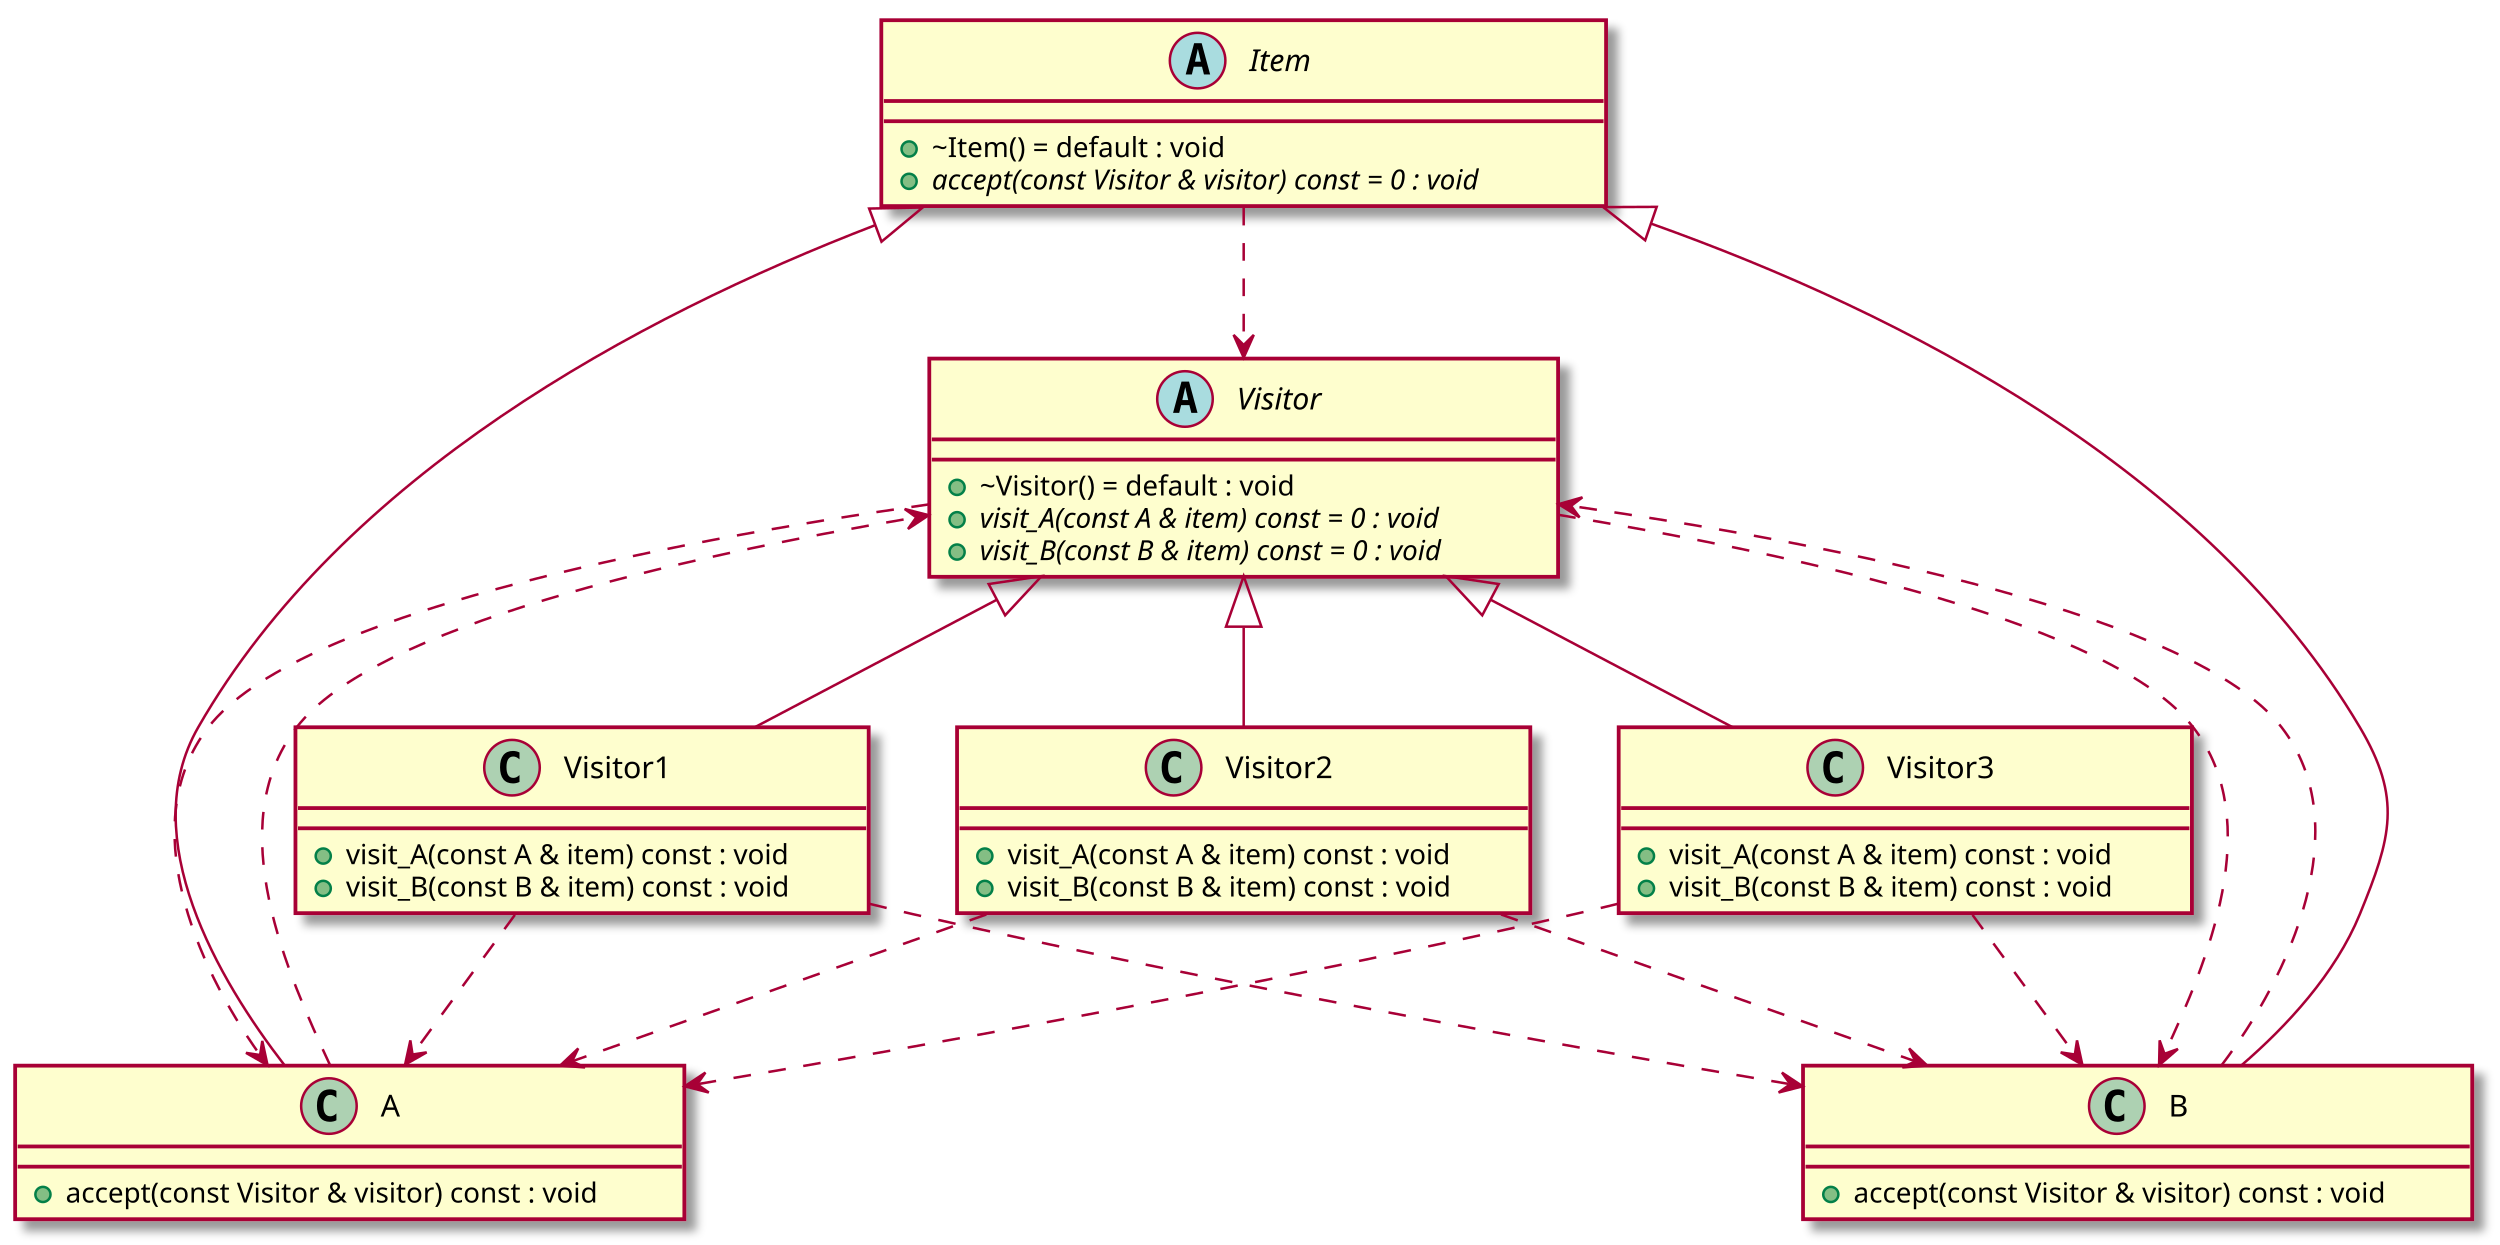
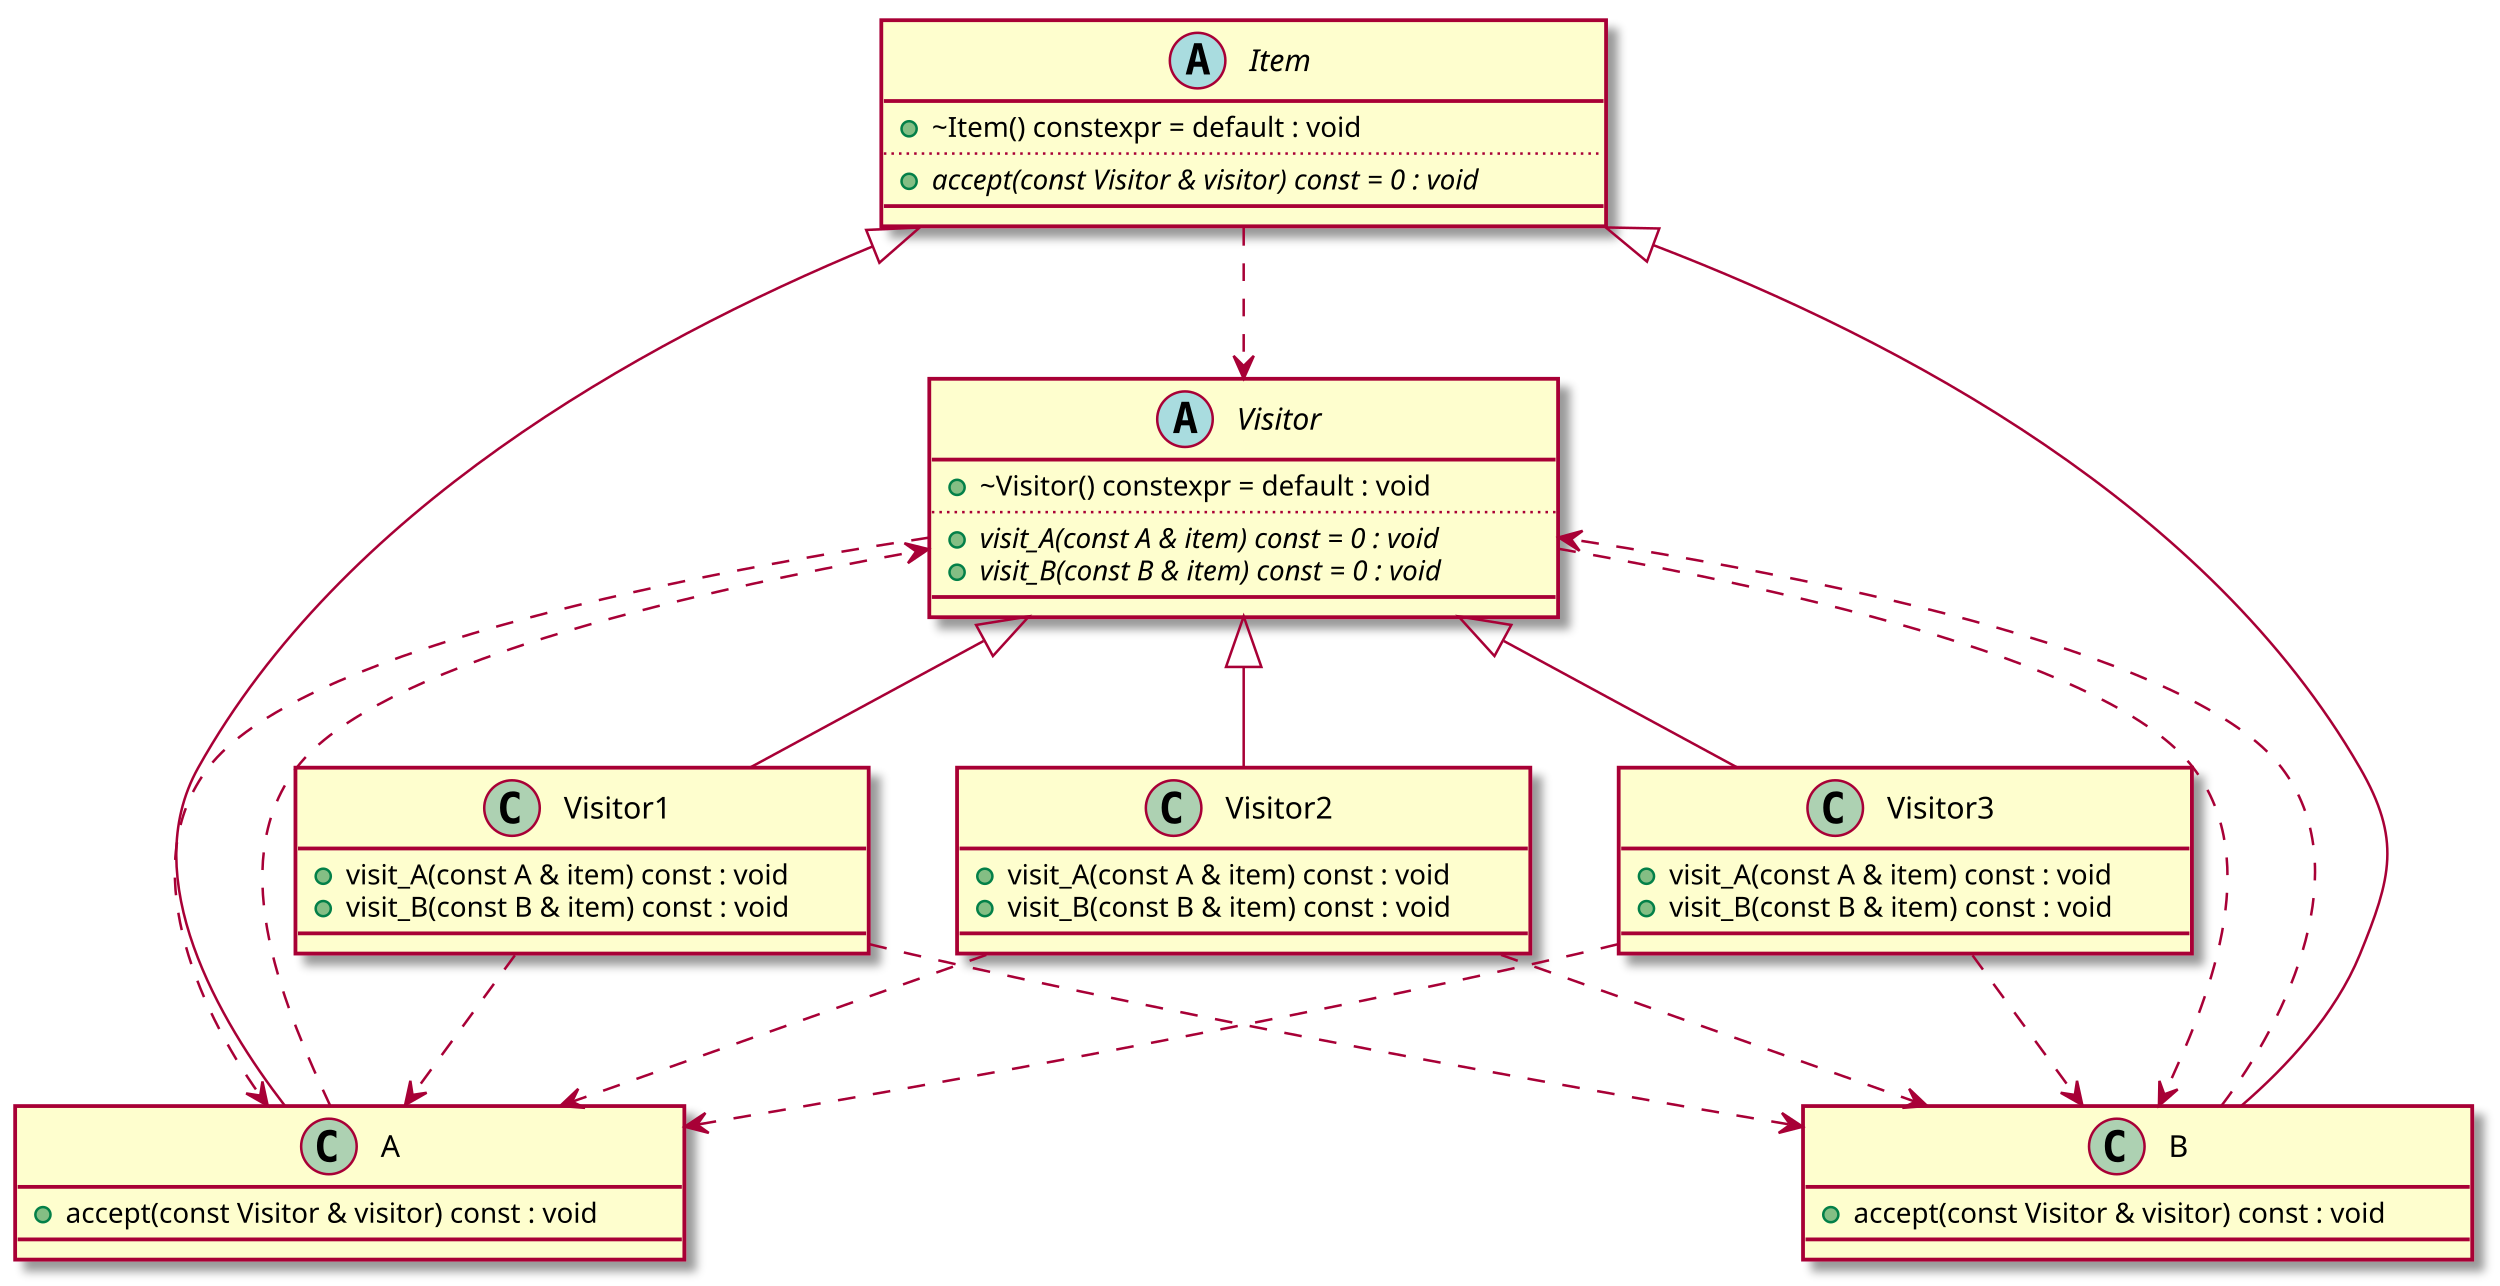
- <svg xmlns="http://www.w3.org/2000/svg" xmlns:xlink="http://www.w3.org/1999/xlink" contentScriptType="application/ecmascript" contentStyleType="text/css" height="493px" preserveAspectRatio="none" style="width:990px;height:493px;" version="1.1" viewBox="0 0 990 493" width="990px" zoomAndPan="magnify">
+ <svg xmlns="http://www.w3.org/2000/svg" xmlns:xlink="http://www.w3.org/1999/xlink" contentScriptType="application/ecmascript" contentStyleType="text/css" height="509px" preserveAspectRatio="none" style="width:990px;height:509px;" version="1.1" viewBox="0 0 990 509" width="990px" zoomAndPan="magnify">
  <defs>
-     <filter height="300%" id="f1r4ww18puon08" width="300%" x="-1" y="-1">
+     <filter height="300%" id="fq9pi22f8f7nz" width="300%" x="-1" y="-1">
      <feGaussianBlur result="blurOut" stdDeviation="2.0" />
      <feColorMatrix in="blurOut" result="blurOut2" type="matrix" values="0 0 0 0 0 0 0 0 0 0 0 0 0 0 0 0 0 0 .4 0" />
      <feOffset dx="4.0" dy="4.0" in="blurOut2" result="blurOut3" />
      <feBlend in="SourceGraphic" in2="blurOut3" mode="normal" />
    </filter>
    <style type="text/css">a:hover { text-decoration: underline; }</style>
  </defs>
  <g>
-     <a href="https://github.com/bkryza/clang-uml/blob/81c7ce71df127267f3c56571e7dd3dd3b8159f4e/tests/t00021/t00021.cc#L9" target="_top" title="Visitor" xlink:actuate="onRequest" xlink:href="https://github.com/bkryza/clang-uml/blob/81c7ce71df127267f3c56571e7dd3dd3b8159f4e/tests/t00021/t00021.cc#L9" xlink:show="new" xlink:title="Visitor" xlink:type="simple">
-       <rect fill="#FEFECE" filter="url(#f1r4ww18puon08)" height="86.414" id="C_0001668671110672744395" style="stroke: #A80036; stroke-width: 1.5;" width="249" x="368" y="142" />
-       <ellipse cx="469.25" cy="158" fill="#A9DCDF" rx="11" ry="11" style="stroke: #A80036; stroke-width: 1.0;" />
-       <path d="M469.359,153.344 L468.203,158.422 L470.531,158.422 L469.359,153.344 Z M467.875,151.109 L470.859,151.109 L474.219,163.5 L471.766,163.5 L471,160.438 L467.719,160.438 L466.969,163.5 L464.531,163.5 L467.875,151.109 Z " />
-       <text fill="#000000" font-family="sans-serif" font-size="12" font-style="italic" lengthAdjust="spacingAndGlyphs" textLength="38" x="489.75" y="162.154">Visitor</text>
-       <line style="stroke: #A80036; stroke-width: 1.5;" x1="369" x2="616" y1="174" y2="174" />
+     <a href="https://github.com/bkryza/clang-uml/blob/75d1daac310c92e43d8a897cdb7db4aad61e4a3c/tests/t00021/t00021.cc#L9" target="_top" title="Visitor" xlink:actuate="onRequest" xlink:href="https://github.com/bkryza/clang-uml/blob/75d1daac310c92e43d8a897cdb7db4aad61e4a3c/tests/t00021/t00021.cc#L9" xlink:show="new" xlink:title="Visitor" xlink:type="simple">
+       <rect fill="#FEFECE" filter="url(#fq9pi22f8f7nz)" height="94.414" id="C_0001668671110672744395" style="stroke: #A80036; stroke-width: 1.5;" width="249" x="368" y="150" />
+       <ellipse cx="469.25" cy="166" fill="#A9DCDF" rx="11" ry="11" style="stroke: #A80036; stroke-width: 1.0;" />
+       <path d="M469.359,161.344 L468.203,166.422 L470.531,166.422 L469.359,161.344 Z M467.875,159.109 L470.859,159.109 L474.219,171.5 L471.766,171.5 L471,168.438 L467.719,168.438 L466.969,171.5 L464.531,171.5 L467.875,159.109 Z " />
+       <text fill="#000000" font-family="sans-serif" font-size="12" font-style="italic" lengthAdjust="spacingAndGlyphs" textLength="38" x="489.75" y="170.154">Visitor</text>
      <line style="stroke: #A80036; stroke-width: 1.5;" x1="369" x2="616" y1="182" y2="182" />
      <ellipse cx="379" cy="193" fill="#84BE84" rx="3" ry="3" style="stroke: #038048; stroke-width: 1.0;" />
-       <text fill="#000000" font-family="sans-serif" font-size="11" lengthAdjust="spacingAndGlyphs" textLength="144" x="388" y="196.21">~Visitor() = default : void</text>
-       <ellipse cx="379" cy="205.805" fill="#84BE84" rx="3" ry="3" style="stroke: #038048; stroke-width: 1.0;" />
-       <text fill="#000000" font-family="sans-serif" font-size="11" font-style="italic" lengthAdjust="spacingAndGlyphs" textLength="223" x="388" y="209.015">visit_A(const A &amp; item) const = 0 : void</text>
-       <ellipse cx="379" cy="218.609" fill="#84BE84" rx="3" ry="3" style="stroke: #038048; stroke-width: 1.0;" />
-       <text fill="#000000" font-family="sans-serif" font-size="11" font-style="italic" lengthAdjust="spacingAndGlyphs" textLength="223" x="388" y="221.82">visit_B(const B &amp; item) const = 0 : void</text>
+       <text fill="#000000" font-family="sans-serif" font-size="11" lengthAdjust="spacingAndGlyphs" textLength="204" x="388" y="196.21">~Visitor() constexpr = default : void</text>
+       <line style="stroke: #A80036; stroke-width: 1.0; stroke-dasharray: 1.0,2.0;" x1="369" x2="616" y1="202.805" y2="202.805" />
+       <ellipse cx="379" cy="213.805" fill="#84BE84" rx="3" ry="3" style="stroke: #038048; stroke-width: 1.0;" />
+       <text fill="#000000" font-family="sans-serif" font-size="11" font-style="italic" lengthAdjust="spacingAndGlyphs" textLength="223" x="388" y="217.015">visit_A(const A &amp; item) const = 0 : void</text>
+       <ellipse cx="379" cy="226.609" fill="#84BE84" rx="3" ry="3" style="stroke: #038048; stroke-width: 1.0;" />
+       <text fill="#000000" font-family="sans-serif" font-size="11" font-style="italic" lengthAdjust="spacingAndGlyphs" textLength="223" x="388" y="229.82">visit_B(const B &amp; item) const = 0 : void</text>
+       <line style="stroke: #A80036; stroke-width: 1.5;" x1="369" x2="616" y1="236.414" y2="236.414" />
    </a>
-     <a href="https://github.com/bkryza/clang-uml/blob/81c7ce71df127267f3c56571e7dd3dd3b8159f4e/tests/t00021/t00021.cc#L16" target="_top" title="Visitor1" xlink:actuate="onRequest" xlink:href="https://github.com/bkryza/clang-uml/blob/81c7ce71df127267f3c56571e7dd3dd3b8159f4e/tests/t00021/t00021.cc#L16" xlink:show="new" xlink:title="Visitor1" xlink:type="simple">
-       <rect fill="#FEFECE" filter="url(#f1r4ww18puon08)" height="73.609" id="C_0001028369219400401946" style="stroke: #A80036; stroke-width: 1.5;" width="227" x="117" y="288" />
-       <ellipse cx="202.75" cy="304" fill="#ADD1B2" rx="11" ry="11" style="stroke: #A80036; stroke-width: 1.0;" />
-       <path d="M205.719,309.641 Q205.141,309.938 204.5,310.078 Q203.859,310.234 203.156,310.234 Q200.656,310.234 199.328,308.594 Q198.016,306.938 198.016,303.812 Q198.016,300.688 199.328,299.031 Q200.656,297.375 203.156,297.375 Q203.859,297.375 204.5,297.531 Q205.156,297.688 205.719,297.984 L205.719,300.703 Q205.094,300.125 204.5,299.859 Q203.906,299.578 203.281,299.578 Q201.938,299.578 201.25,300.656 Q200.562,301.719 200.562,303.812 Q200.562,305.906 201.25,306.984 Q201.938,308.047 203.281,308.047 Q203.906,308.047 204.5,307.781 Q205.094,307.5 205.719,306.922 L205.719,309.641 Z " />
-       <text fill="#000000" font-family="sans-serif" font-size="12" lengthAdjust="spacingAndGlyphs" textLength="47" x="223.25" y="308.154">Visitor1</text>
-       <line style="stroke: #A80036; stroke-width: 1.5;" x1="118" x2="343" y1="320" y2="320" />
-       <line style="stroke: #A80036; stroke-width: 1.5;" x1="118" x2="343" y1="328" y2="328" />
-       <ellipse cx="128" cy="339" fill="#84BE84" rx="3" ry="3" style="stroke: #038048; stroke-width: 1.0;" />
-       <text fill="#000000" font-family="sans-serif" font-size="11" lengthAdjust="spacingAndGlyphs" textLength="199" x="137" y="342.21">visit_A(const A &amp; item) const : void</text>
-       <ellipse cx="128" cy="351.805" fill="#84BE84" rx="3" ry="3" style="stroke: #038048; stroke-width: 1.0;" />
-       <text fill="#000000" font-family="sans-serif" font-size="11" lengthAdjust="spacingAndGlyphs" textLength="201" x="137" y="355.015">visit_B(const B &amp; item) const : void</text>
+     <a href="https://github.com/bkryza/clang-uml/blob/75d1daac310c92e43d8a897cdb7db4aad61e4a3c/tests/t00021/t00021.cc#L16" target="_top" title="Visitor1" xlink:actuate="onRequest" xlink:href="https://github.com/bkryza/clang-uml/blob/75d1daac310c92e43d8a897cdb7db4aad61e4a3c/tests/t00021/t00021.cc#L16" xlink:show="new" xlink:title="Visitor1" xlink:type="simple">
+       <rect fill="#FEFECE" filter="url(#fq9pi22f8f7nz)" height="73.609" id="C_0001028369219400401946" style="stroke: #A80036; stroke-width: 1.5;" width="227" x="117" y="304" />
+       <ellipse cx="202.75" cy="320" fill="#ADD1B2" rx="11" ry="11" style="stroke: #A80036; stroke-width: 1.0;" />
+       <path d="M205.719,325.641 Q205.141,325.938 204.5,326.078 Q203.859,326.234 203.156,326.234 Q200.656,326.234 199.328,324.594 Q198.016,322.938 198.016,319.812 Q198.016,316.688 199.328,315.031 Q200.656,313.375 203.156,313.375 Q203.859,313.375 204.5,313.531 Q205.156,313.688 205.719,313.984 L205.719,316.703 Q205.094,316.125 204.5,315.859 Q203.906,315.578 203.281,315.578 Q201.938,315.578 201.25,316.656 Q200.562,317.719 200.562,319.812 Q200.562,321.906 201.25,322.984 Q201.938,324.047 203.281,324.047 Q203.906,324.047 204.5,323.781 Q205.094,323.5 205.719,322.922 L205.719,325.641 Z " />
+       <text fill="#000000" font-family="sans-serif" font-size="12" lengthAdjust="spacingAndGlyphs" textLength="47" x="223.25" y="324.154">Visitor1</text>
+       <line style="stroke: #A80036; stroke-width: 1.5;" x1="118" x2="343" y1="336" y2="336" />
+       <ellipse cx="128" cy="347" fill="#84BE84" rx="3" ry="3" style="stroke: #038048; stroke-width: 1.0;" />
+       <text fill="#000000" font-family="sans-serif" font-size="11" lengthAdjust="spacingAndGlyphs" textLength="199" x="137" y="350.21">visit_A(const A &amp; item) const : void</text>
+       <ellipse cx="128" cy="359.805" fill="#84BE84" rx="3" ry="3" style="stroke: #038048; stroke-width: 1.0;" />
+       <text fill="#000000" font-family="sans-serif" font-size="11" lengthAdjust="spacingAndGlyphs" textLength="201" x="137" y="363.015">visit_B(const B &amp; item) const : void</text>
+       <line style="stroke: #A80036; stroke-width: 1.5;" x1="118" x2="343" y1="369.609" y2="369.609" />
    </a>
-     <a href="https://github.com/bkryza/clang-uml/blob/81c7ce71df127267f3c56571e7dd3dd3b8159f4e/tests/t00021/t00021.cc#L22" target="_top" title="Visitor2" xlink:actuate="onRequest" xlink:href="https://github.com/bkryza/clang-uml/blob/81c7ce71df127267f3c56571e7dd3dd3b8159f4e/tests/t00021/t00021.cc#L22" xlink:show="new" xlink:title="Visitor2" xlink:type="simple">
-       <rect fill="#FEFECE" filter="url(#f1r4ww18puon08)" height="73.609" id="C_0001710373315476287130" style="stroke: #A80036; stroke-width: 1.5;" width="227" x="379" y="288" />
-       <ellipse cx="464.75" cy="304" fill="#ADD1B2" rx="11" ry="11" style="stroke: #A80036; stroke-width: 1.0;" />
-       <path d="M467.719,309.641 Q467.141,309.938 466.5,310.078 Q465.859,310.234 465.156,310.234 Q462.656,310.234 461.328,308.594 Q460.016,306.938 460.016,303.812 Q460.016,300.688 461.328,299.031 Q462.656,297.375 465.156,297.375 Q465.859,297.375 466.5,297.531 Q467.156,297.688 467.719,297.984 L467.719,300.703 Q467.094,300.125 466.5,299.859 Q465.906,299.578 465.281,299.578 Q463.938,299.578 463.25,300.656 Q462.562,301.719 462.562,303.812 Q462.562,305.906 463.25,306.984 Q463.938,308.047 465.281,308.047 Q465.906,308.047 466.5,307.781 Q467.094,307.5 467.719,306.922 L467.719,309.641 Z " />
-       <text fill="#000000" font-family="sans-serif" font-size="12" lengthAdjust="spacingAndGlyphs" textLength="47" x="485.25" y="308.154">Visitor2</text>
-       <line style="stroke: #A80036; stroke-width: 1.5;" x1="380" x2="605" y1="320" y2="320" />
-       <line style="stroke: #A80036; stroke-width: 1.5;" x1="380" x2="605" y1="328" y2="328" />
-       <ellipse cx="390" cy="339" fill="#84BE84" rx="3" ry="3" style="stroke: #038048; stroke-width: 1.0;" />
-       <text fill="#000000" font-family="sans-serif" font-size="11" lengthAdjust="spacingAndGlyphs" textLength="199" x="399" y="342.21">visit_A(const A &amp; item) const : void</text>
-       <ellipse cx="390" cy="351.805" fill="#84BE84" rx="3" ry="3" style="stroke: #038048; stroke-width: 1.0;" />
-       <text fill="#000000" font-family="sans-serif" font-size="11" lengthAdjust="spacingAndGlyphs" textLength="201" x="399" y="355.015">visit_B(const B &amp; item) const : void</text>
+     <a href="https://github.com/bkryza/clang-uml/blob/75d1daac310c92e43d8a897cdb7db4aad61e4a3c/tests/t00021/t00021.cc#L22" target="_top" title="Visitor2" xlink:actuate="onRequest" xlink:href="https://github.com/bkryza/clang-uml/blob/75d1daac310c92e43d8a897cdb7db4aad61e4a3c/tests/t00021/t00021.cc#L22" xlink:show="new" xlink:title="Visitor2" xlink:type="simple">
+       <rect fill="#FEFECE" filter="url(#fq9pi22f8f7nz)" height="73.609" id="C_0001710373315476287130" style="stroke: #A80036; stroke-width: 1.5;" width="227" x="379" y="304" />
+       <ellipse cx="464.75" cy="320" fill="#ADD1B2" rx="11" ry="11" style="stroke: #A80036; stroke-width: 1.0;" />
+       <path d="M467.719,325.641 Q467.141,325.938 466.5,326.078 Q465.859,326.234 465.156,326.234 Q462.656,326.234 461.328,324.594 Q460.016,322.938 460.016,319.812 Q460.016,316.688 461.328,315.031 Q462.656,313.375 465.156,313.375 Q465.859,313.375 466.5,313.531 Q467.156,313.688 467.719,313.984 L467.719,316.703 Q467.094,316.125 466.5,315.859 Q465.906,315.578 465.281,315.578 Q463.938,315.578 463.25,316.656 Q462.562,317.719 462.562,319.812 Q462.562,321.906 463.25,322.984 Q463.938,324.047 465.281,324.047 Q465.906,324.047 466.5,323.781 Q467.094,323.5 467.719,322.922 L467.719,325.641 Z " />
+       <text fill="#000000" font-family="sans-serif" font-size="12" lengthAdjust="spacingAndGlyphs" textLength="47" x="485.25" y="324.154">Visitor2</text>
+       <line style="stroke: #A80036; stroke-width: 1.5;" x1="380" x2="605" y1="336" y2="336" />
+       <ellipse cx="390" cy="347" fill="#84BE84" rx="3" ry="3" style="stroke: #038048; stroke-width: 1.0;" />
+       <text fill="#000000" font-family="sans-serif" font-size="11" lengthAdjust="spacingAndGlyphs" textLength="199" x="399" y="350.21">visit_A(const A &amp; item) const : void</text>
+       <ellipse cx="390" cy="359.805" fill="#84BE84" rx="3" ry="3" style="stroke: #038048; stroke-width: 1.0;" />
+       <text fill="#000000" font-family="sans-serif" font-size="11" lengthAdjust="spacingAndGlyphs" textLength="201" x="399" y="363.015">visit_B(const B &amp; item) const : void</text>
+       <line style="stroke: #A80036; stroke-width: 1.5;" x1="380" x2="605" y1="369.609" y2="369.609" />
    </a>
-     <a href="https://github.com/bkryza/clang-uml/blob/81c7ce71df127267f3c56571e7dd3dd3b8159f4e/tests/t00021/t00021.cc#L28" target="_top" title="Visitor3" xlink:actuate="onRequest" xlink:href="https://github.com/bkryza/clang-uml/blob/81c7ce71df127267f3c56571e7dd3dd3b8159f4e/tests/t00021/t00021.cc#L28" xlink:show="new" xlink:title="Visitor3" xlink:type="simple">
-       <rect fill="#FEFECE" filter="url(#f1r4ww18puon08)" height="73.609" id="C_0001399026228179178025" style="stroke: #A80036; stroke-width: 1.5;" width="227" x="641" y="288" />
-       <ellipse cx="726.75" cy="304" fill="#ADD1B2" rx="11" ry="11" style="stroke: #A80036; stroke-width: 1.0;" />
-       <path d="M729.719,309.641 Q729.141,309.938 728.5,310.078 Q727.859,310.234 727.156,310.234 Q724.656,310.234 723.328,308.594 Q722.016,306.938 722.016,303.812 Q722.016,300.688 723.328,299.031 Q724.656,297.375 727.156,297.375 Q727.859,297.375 728.5,297.531 Q729.156,297.688 729.719,297.984 L729.719,300.703 Q729.094,300.125 728.5,299.859 Q727.906,299.578 727.281,299.578 Q725.938,299.578 725.25,300.656 Q724.562,301.719 724.562,303.812 Q724.562,305.906 725.25,306.984 Q725.938,308.047 727.281,308.047 Q727.906,308.047 728.5,307.781 Q729.094,307.5 729.719,306.922 L729.719,309.641 Z " />
-       <text fill="#000000" font-family="sans-serif" font-size="12" lengthAdjust="spacingAndGlyphs" textLength="47" x="747.25" y="308.154">Visitor3</text>
-       <line style="stroke: #A80036; stroke-width: 1.5;" x1="642" x2="867" y1="320" y2="320" />
-       <line style="stroke: #A80036; stroke-width: 1.5;" x1="642" x2="867" y1="328" y2="328" />
-       <ellipse cx="652" cy="339" fill="#84BE84" rx="3" ry="3" style="stroke: #038048; stroke-width: 1.0;" />
-       <text fill="#000000" font-family="sans-serif" font-size="11" lengthAdjust="spacingAndGlyphs" textLength="199" x="661" y="342.21">visit_A(const A &amp; item) const : void</text>
-       <ellipse cx="652" cy="351.805" fill="#84BE84" rx="3" ry="3" style="stroke: #038048; stroke-width: 1.0;" />
-       <text fill="#000000" font-family="sans-serif" font-size="11" lengthAdjust="spacingAndGlyphs" textLength="201" x="661" y="355.015">visit_B(const B &amp; item) const : void</text>
+     <a href="https://github.com/bkryza/clang-uml/blob/75d1daac310c92e43d8a897cdb7db4aad61e4a3c/tests/t00021/t00021.cc#L28" target="_top" title="Visitor3" xlink:actuate="onRequest" xlink:href="https://github.com/bkryza/clang-uml/blob/75d1daac310c92e43d8a897cdb7db4aad61e4a3c/tests/t00021/t00021.cc#L28" xlink:show="new" xlink:title="Visitor3" xlink:type="simple">
+       <rect fill="#FEFECE" filter="url(#fq9pi22f8f7nz)" height="73.609" id="C_0001399026228179178025" style="stroke: #A80036; stroke-width: 1.5;" width="227" x="641" y="304" />
+       <ellipse cx="726.75" cy="320" fill="#ADD1B2" rx="11" ry="11" style="stroke: #A80036; stroke-width: 1.0;" />
+       <path d="M729.719,325.641 Q729.141,325.938 728.5,326.078 Q727.859,326.234 727.156,326.234 Q724.656,326.234 723.328,324.594 Q722.016,322.938 722.016,319.812 Q722.016,316.688 723.328,315.031 Q724.656,313.375 727.156,313.375 Q727.859,313.375 728.5,313.531 Q729.156,313.688 729.719,313.984 L729.719,316.703 Q729.094,316.125 728.5,315.859 Q727.906,315.578 727.281,315.578 Q725.938,315.578 725.25,316.656 Q724.562,317.719 724.562,319.812 Q724.562,321.906 725.25,322.984 Q725.938,324.047 727.281,324.047 Q727.906,324.047 728.5,323.781 Q729.094,323.5 729.719,322.922 L729.719,325.641 Z " />
+       <text fill="#000000" font-family="sans-serif" font-size="12" lengthAdjust="spacingAndGlyphs" textLength="47" x="747.25" y="324.154">Visitor3</text>
+       <line style="stroke: #A80036; stroke-width: 1.5;" x1="642" x2="867" y1="336" y2="336" />
+       <ellipse cx="652" cy="347" fill="#84BE84" rx="3" ry="3" style="stroke: #038048; stroke-width: 1.0;" />
+       <text fill="#000000" font-family="sans-serif" font-size="11" lengthAdjust="spacingAndGlyphs" textLength="199" x="661" y="350.21">visit_A(const A &amp; item) const : void</text>
+       <ellipse cx="652" cy="359.805" fill="#84BE84" rx="3" ry="3" style="stroke: #038048; stroke-width: 1.0;" />
+       <text fill="#000000" font-family="sans-serif" font-size="11" lengthAdjust="spacingAndGlyphs" textLength="201" x="661" y="363.015">visit_B(const B &amp; item) const : void</text>
+       <line style="stroke: #A80036; stroke-width: 1.5;" x1="642" x2="867" y1="369.609" y2="369.609" />
    </a>
-     <a href="https://github.com/bkryza/clang-uml/blob/81c7ce71df127267f3c56571e7dd3dd3b8159f4e/tests/t00021/t00021.cc#L34" target="_top" title="Item" xlink:actuate="onRequest" xlink:href="https://github.com/bkryza/clang-uml/blob/81c7ce71df127267f3c56571e7dd3dd3b8159f4e/tests/t00021/t00021.cc#L34" xlink:show="new" xlink:title="Item" xlink:type="simple">
-       <rect fill="#FEFECE" filter="url(#f1r4ww18puon08)" height="73.609" id="C_0001491568826758947722" style="stroke: #A80036; stroke-width: 1.5;" width="287" x="349" y="8" />
+     <a href="https://github.com/bkryza/clang-uml/blob/75d1daac310c92e43d8a897cdb7db4aad61e4a3c/tests/t00021/t00021.cc#L34" target="_top" title="Item" xlink:actuate="onRequest" xlink:href="https://github.com/bkryza/clang-uml/blob/75d1daac310c92e43d8a897cdb7db4aad61e4a3c/tests/t00021/t00021.cc#L34" xlink:show="new" xlink:title="Item" xlink:type="simple">
+       <rect fill="#FEFECE" filter="url(#fq9pi22f8f7nz)" height="81.609" id="C_0001491568826758947722" style="stroke: #A80036; stroke-width: 1.5;" width="287" x="349" y="8" />
      <ellipse cx="474.25" cy="24" fill="#A9DCDF" rx="11" ry="11" style="stroke: #A80036; stroke-width: 1.0;" />
      <path d="M474.359,19.344 L473.203,24.422 L475.531,24.422 L474.359,19.344 Z M472.875,17.109 L475.859,17.109 L479.219,29.5 L476.766,29.5 L476,26.438 L472.719,26.438 L471.969,29.5 L469.531,29.5 L472.875,17.109 Z " />
      <text fill="#000000" font-family="sans-serif" font-size="12" font-style="italic" lengthAdjust="spacingAndGlyphs" textLength="28" x="494.75" y="28.154">Item</text>
      <line style="stroke: #A80036; stroke-width: 1.5;" x1="350" x2="635" y1="40" y2="40" />
-       <line style="stroke: #A80036; stroke-width: 1.5;" x1="350" x2="635" y1="48" y2="48" />
-       <ellipse cx="360" cy="59" fill="#84BE84" rx="3" ry="3" style="stroke: #038048; stroke-width: 1.0;" />
-       <text fill="#000000" font-family="sans-serif" font-size="11" lengthAdjust="spacingAndGlyphs" textLength="133" x="369" y="62.21">~Item() = default : void</text>
+       <ellipse cx="360" cy="51" fill="#84BE84" rx="3" ry="3" style="stroke: #038048; stroke-width: 1.0;" />
+       <text fill="#000000" font-family="sans-serif" font-size="11" lengthAdjust="spacingAndGlyphs" textLength="193" x="369" y="54.21">~Item() constexpr = default : void</text>
+       <line style="stroke: #A80036; stroke-width: 1.0; stroke-dasharray: 1.0,2.0;" x1="350" x2="635" y1="60.805" y2="60.805" />
      <ellipse cx="360" cy="71.805" fill="#84BE84" rx="3" ry="3" style="stroke: #038048; stroke-width: 1.0;" />
      <text fill="#000000" font-family="sans-serif" font-size="11" font-style="italic" lengthAdjust="spacingAndGlyphs" textLength="261" x="369" y="75.015">accept(const Visitor &amp; visitor) const = 0 : void</text>
+       <line style="stroke: #A80036; stroke-width: 1.5;" x1="350" x2="635" y1="81.609" y2="81.609" />
    </a>
-     <a href="https://github.com/bkryza/clang-uml/blob/81c7ce71df127267f3c56571e7dd3dd3b8159f4e/tests/t00021/t00021.cc#L40" target="_top" title="A" xlink:actuate="onRequest" xlink:href="https://github.com/bkryza/clang-uml/blob/81c7ce71df127267f3c56571e7dd3dd3b8159f4e/tests/t00021/t00021.cc#L40" xlink:show="new" xlink:title="A" xlink:type="simple">
-       <rect fill="#FEFECE" filter="url(#f1r4ww18puon08)" height="60.805" id="C_0001494142745564026823" style="stroke: #A80036; stroke-width: 1.5;" width="265" x="6" y="422" />
-       <ellipse cx="130.25" cy="438" fill="#ADD1B2" rx="11" ry="11" style="stroke: #A80036; stroke-width: 1.0;" />
-       <path d="M133.219,443.641 Q132.641,443.938 132,444.078 Q131.359,444.234 130.656,444.234 Q128.156,444.234 126.828,442.594 Q125.516,440.938 125.516,437.812 Q125.516,434.688 126.828,433.031 Q128.156,431.375 130.656,431.375 Q131.359,431.375 132,431.531 Q132.656,431.688 133.219,431.984 L133.219,434.703 Q132.594,434.125 132,433.859 Q131.406,433.578 130.781,433.578 Q129.438,433.578 128.75,434.656 Q128.062,435.719 128.062,437.812 Q128.062,439.906 128.75,440.984 Q129.438,442.047 130.781,442.047 Q131.406,442.047 132,441.781 Q132.594,441.5 133.219,440.922 L133.219,443.641 Z " />
-       <text fill="#000000" font-family="sans-serif" font-size="12" lengthAdjust="spacingAndGlyphs" textLength="8" x="150.75" y="442.154">A</text>
-       <line style="stroke: #A80036; stroke-width: 1.5;" x1="7" x2="270" y1="454" y2="454" />
-       <line style="stroke: #A80036; stroke-width: 1.5;" x1="7" x2="270" y1="462" y2="462" />
-       <ellipse cx="17" cy="473" fill="#84BE84" rx="3" ry="3" style="stroke: #038048; stroke-width: 1.0;" />
-       <text fill="#000000" font-family="sans-serif" font-size="11" lengthAdjust="spacingAndGlyphs" textLength="239" x="26" y="476.21">accept(const Visitor &amp; visitor) const : void</text>
+     <a href="https://github.com/bkryza/clang-uml/blob/75d1daac310c92e43d8a897cdb7db4aad61e4a3c/tests/t00021/t00021.cc#L40" target="_top" title="A" xlink:actuate="onRequest" xlink:href="https://github.com/bkryza/clang-uml/blob/75d1daac310c92e43d8a897cdb7db4aad61e4a3c/tests/t00021/t00021.cc#L40" xlink:show="new" xlink:title="A" xlink:type="simple">
+       <rect fill="#FEFECE" filter="url(#fq9pi22f8f7nz)" height="60.805" id="C_0001494142745564026823" style="stroke: #A80036; stroke-width: 1.5;" width="265" x="6" y="438" />
+       <ellipse cx="130.25" cy="454" fill="#ADD1B2" rx="11" ry="11" style="stroke: #A80036; stroke-width: 1.0;" />
+       <path d="M133.219,459.641 Q132.641,459.938 132,460.078 Q131.359,460.234 130.656,460.234 Q128.156,460.234 126.828,458.594 Q125.516,456.938 125.516,453.812 Q125.516,450.688 126.828,449.031 Q128.156,447.375 130.656,447.375 Q131.359,447.375 132,447.531 Q132.656,447.688 133.219,447.984 L133.219,450.703 Q132.594,450.125 132,449.859 Q131.406,449.578 130.781,449.578 Q129.438,449.578 128.75,450.656 Q128.062,451.719 128.062,453.812 Q128.062,455.906 128.75,456.984 Q129.438,458.047 130.781,458.047 Q131.406,458.047 132,457.781 Q132.594,457.5 133.219,456.922 L133.219,459.641 Z " />
+       <text fill="#000000" font-family="sans-serif" font-size="12" lengthAdjust="spacingAndGlyphs" textLength="8" x="150.75" y="458.154">A</text>
+       <line style="stroke: #A80036; stroke-width: 1.5;" x1="7" x2="270" y1="470" y2="470" />
+       <ellipse cx="17" cy="481" fill="#84BE84" rx="3" ry="3" style="stroke: #038048; stroke-width: 1.0;" />
+       <text fill="#000000" font-family="sans-serif" font-size="11" lengthAdjust="spacingAndGlyphs" textLength="239" x="26" y="484.21">accept(const Visitor &amp; visitor) const : void</text>
+       <line style="stroke: #A80036; stroke-width: 1.5;" x1="7" x2="270" y1="490.805" y2="490.805" />
    </a>
-     <a href="https://github.com/bkryza/clang-uml/blob/81c7ce71df127267f3c56571e7dd3dd3b8159f4e/tests/t00021/t00021.cc#L45" target="_top" title="B" xlink:actuate="onRequest" xlink:href="https://github.com/bkryza/clang-uml/blob/81c7ce71df127267f3c56571e7dd3dd3b8159f4e/tests/t00021/t00021.cc#L45" xlink:show="new" xlink:title="B" xlink:type="simple">
-       <rect fill="#FEFECE" filter="url(#f1r4ww18puon08)" height="60.805" id="C_0001452948650450999568" style="stroke: #A80036; stroke-width: 1.5;" width="265" x="714" y="422" />
-       <ellipse cx="838.25" cy="438" fill="#ADD1B2" rx="11" ry="11" style="stroke: #A80036; stroke-width: 1.0;" />
-       <path d="M841.219,443.641 Q840.641,443.938 840,444.078 Q839.359,444.234 838.656,444.234 Q836.156,444.234 834.828,442.594 Q833.516,440.938 833.516,437.812 Q833.516,434.688 834.828,433.031 Q836.156,431.375 838.656,431.375 Q839.359,431.375 840,431.531 Q840.656,431.688 841.219,431.984 L841.219,434.703 Q840.594,434.125 840,433.859 Q839.406,433.578 838.781,433.578 Q837.438,433.578 836.75,434.656 Q836.062,435.719 836.062,437.812 Q836.062,439.906 836.75,440.984 Q837.438,442.047 838.781,442.047 Q839.406,442.047 840,441.781 Q840.594,441.5 841.219,440.922 L841.219,443.641 Z " />
-       <text fill="#000000" font-family="sans-serif" font-size="12" lengthAdjust="spacingAndGlyphs" textLength="8" x="858.75" y="442.154">B</text>
-       <line style="stroke: #A80036; stroke-width: 1.5;" x1="715" x2="978" y1="454" y2="454" />
-       <line style="stroke: #A80036; stroke-width: 1.5;" x1="715" x2="978" y1="462" y2="462" />
-       <ellipse cx="725" cy="473" fill="#84BE84" rx="3" ry="3" style="stroke: #038048; stroke-width: 1.0;" />
-       <text fill="#000000" font-family="sans-serif" font-size="11" lengthAdjust="spacingAndGlyphs" textLength="239" x="734" y="476.21">accept(const Visitor &amp; visitor) const : void</text>
+     <a href="https://github.com/bkryza/clang-uml/blob/75d1daac310c92e43d8a897cdb7db4aad61e4a3c/tests/t00021/t00021.cc#L45" target="_top" title="B" xlink:actuate="onRequest" xlink:href="https://github.com/bkryza/clang-uml/blob/75d1daac310c92e43d8a897cdb7db4aad61e4a3c/tests/t00021/t00021.cc#L45" xlink:show="new" xlink:title="B" xlink:type="simple">
+       <rect fill="#FEFECE" filter="url(#fq9pi22f8f7nz)" height="60.805" id="C_0001452948650450999568" style="stroke: #A80036; stroke-width: 1.5;" width="265" x="714" y="438" />
+       <ellipse cx="838.25" cy="454" fill="#ADD1B2" rx="11" ry="11" style="stroke: #A80036; stroke-width: 1.0;" />
+       <path d="M841.219,459.641 Q840.641,459.938 840,460.078 Q839.359,460.234 838.656,460.234 Q836.156,460.234 834.828,458.594 Q833.516,456.938 833.516,453.812 Q833.516,450.688 834.828,449.031 Q836.156,447.375 838.656,447.375 Q839.359,447.375 840,447.531 Q840.656,447.688 841.219,447.984 L841.219,450.703 Q840.594,450.125 840,449.859 Q839.406,449.578 838.781,449.578 Q837.438,449.578 836.75,450.656 Q836.062,451.719 836.062,453.812 Q836.062,455.906 836.75,456.984 Q837.438,458.047 838.781,458.047 Q839.406,458.047 840,457.781 Q840.594,457.5 841.219,456.922 L841.219,459.641 Z " />
+       <text fill="#000000" font-family="sans-serif" font-size="12" lengthAdjust="spacingAndGlyphs" textLength="8" x="858.75" y="458.154">B</text>
+       <line style="stroke: #A80036; stroke-width: 1.5;" x1="715" x2="978" y1="470" y2="470" />
+       <ellipse cx="725" cy="481" fill="#84BE84" rx="3" ry="3" style="stroke: #038048; stroke-width: 1.0;" />
+       <text fill="#000000" font-family="sans-serif" font-size="11" lengthAdjust="spacingAndGlyphs" textLength="239" x="734" y="484.21">accept(const Visitor &amp; visitor) const : void</text>
+       <line style="stroke: #A80036; stroke-width: 1.5;" x1="715" x2="978" y1="490.805" y2="490.805" />
    </a>
-     <path d="M367.83,199.74 C260.09,215.06 116.79,243.68 82.5,288 C53.33,325.71 77.27,381.87 102.83,417.58 " fill="none" id="C_0001668671110672744395-&gt;C_0001494142745564026823" style="stroke: #A80036; stroke-width: 1.0; stroke-dasharray: 7.0,7.0;" />
-     <polygon fill="#A80036" points="105.95,421.83,103.865,412.204,102.998,417.794,97.408,416.927,105.95,421.83" style="stroke: #A80036; stroke-width: 1.0;" />
-     <path d="M130.71,421.83 C114.3,386.46 87.15,327.24 117.5,288 C148.27,248.22 266.85,221.1 362.66,204.88 " fill="none" id="C_0001494142745564026823-&gt;C_0001668671110672744395" style="stroke: #A80036; stroke-width: 1.0; stroke-dasharray: 7.0,7.0;" />
-     <polygon fill="#A80036" points="367.78,204.02,358.241,201.567,362.849,204.849,359.568,209.457,367.78,204.02" style="stroke: #A80036; stroke-width: 1.0;" />
-     <path d="M617.04,203.85 C714.04,219.94 837.07,247.37 868.5,288 C897.55,325.55 873.92,381.41 857.21,417.14 " fill="none" id="C_0001668671110672744395-&gt;C_0001452948650450999568" style="stroke: #A80036; stroke-width: 1.0; stroke-dasharray: 7.0,7.0;" />
-     <polygon fill="#A80036" points="855,421.83,862.456,415.396,857.132,417.308,855.22,411.984,855,421.83" style="stroke: #A80036; stroke-width: 1.0;" />
-     <path d="M879.75,421.83 C906.7,386.46 933.85,327.24 903.5,288 C869.67,244.27 729.71,215.83 622.26,200.36 " fill="none" id="C_0001452948650450999568-&gt;C_0001668671110672744395" style="stroke: #A80036; stroke-width: 1.0; stroke-dasharray: 7.0,7.0;" />
-     <polygon fill="#A80036" points="617.17,199.64,625.52,204.863,622.121,200.341,626.642,196.941,617.17,199.64" style="stroke: #A80036; stroke-width: 1.0;" />
-     <path d="M203.89,362.3 C191.17,379.65 176.03,400.31 163.52,417.37 " fill="none" id="C_0001028369219400401946-&gt;C_0001494142745564026823" style="stroke: #A80036; stroke-width: 1.0; stroke-dasharray: 7.0,7.0;" />
-     <polygon fill="#A80036" points="160.4,421.62,168.95,416.732,163.359,417.589,162.501,411.998,160.4,421.62" style="stroke: #A80036; stroke-width: 1.0;" />
-     <path d="M344.31,357.91 C350.11,359.34 355.87,360.71 361.5,362 C477.83,388.67 611.25,412.83 708.68,429.3 " fill="none" id="C_0001028369219400401946-&gt;C_0001452948650450999568" style="stroke: #A80036; stroke-width: 1.0; stroke-dasharray: 7.0,7.0;" />
-     <polygon fill="#A80036" points="713.87,430.18,705.658,424.743,708.939,429.351,704.331,432.632,713.87,430.18" style="stroke: #A80036; stroke-width: 1.0;" />
-     <path d="M394.62,237.55 C362.8,254.31 328.19,272.55 298.99,287.93 " fill="none" id="C_0001668671110672744395&lt;-C_0001028369219400401946" style="stroke: #A80036; stroke-width: 1.0;" />
-     <polygon fill="none" points="391.51,231.28,412.47,228.15,398.03,243.67,391.51,231.28" style="stroke: #A80036; stroke-width: 1.0;" />
-     <path d="M390.58,362.13 C338.74,380.51 276.35,402.63 226.61,420.26 " fill="none" id="C_0001710373315476287130-&gt;C_0001494142745564026823" style="stroke: #A80036; stroke-width: 1.0; stroke-dasharray: 7.0,7.0;" />
-     <polygon fill="#A80036" points="221.83,421.96,231.65,422.713,226.541,420.285,228.97,415.176,221.83,421.96" style="stroke: #A80036; stroke-width: 1.0;" />
-     <path d="M594.42,362.13 C646.26,380.51 708.65,402.63 758.39,420.26 " fill="none" id="C_0001710373315476287130-&gt;C_0001452948650450999568" style="stroke: #A80036; stroke-width: 1.0; stroke-dasharray: 7.0,7.0;" />
-     <polygon fill="#A80036" points="763.17,421.96,756.03,415.176,758.459,420.285,753.35,422.713,763.17,421.96" style="stroke: #A80036; stroke-width: 1.0;" />
-     <path d="M492.5,248.62 C492.5,262 492.5,275.71 492.5,287.7 " fill="none" id="C_0001668671110672744395&lt;-C_0001710373315476287130" style="stroke: #A80036; stroke-width: 1.0;" />
-     <polygon fill="none" points="485.5,248.15,492.5,228.15,499.5,248.15,485.5,248.15" style="stroke: #A80036; stroke-width: 1.0;" />
-     <path d="M640.69,357.91 C634.89,359.34 629.13,360.71 623.5,362 C507.17,388.67 373.75,412.83 276.32,429.3 " fill="none" id="C_0001399026228179178025-&gt;C_0001494142745564026823" style="stroke: #A80036; stroke-width: 1.0; stroke-dasharray: 7.0,7.0;" />
-     <polygon fill="#A80036" points="271.13,430.18,280.669,432.632,276.061,429.351,279.342,424.743,271.13,430.18" style="stroke: #A80036; stroke-width: 1.0;" />
-     <path d="M781.11,362.3 C793.83,379.65 808.97,400.31 821.48,417.37 " fill="none" id="C_0001399026228179178025-&gt;C_0001452948650450999568" style="stroke: #A80036; stroke-width: 1.0; stroke-dasharray: 7.0,7.0;" />
-     <polygon fill="#A80036" points="824.6,421.62,822.499,411.998,821.641,417.589,816.05,416.732,824.6,421.62" style="stroke: #A80036; stroke-width: 1.0;" />
-     <path d="M590.38,237.55 C622.2,254.31 656.81,272.55 686.01,287.93 " fill="none" id="C_0001668671110672744395&lt;-C_0001399026228179178025" style="stroke: #A80036; stroke-width: 1.0;" />
-     <polygon fill="none" points="586.97,243.67,572.53,228.15,593.49,231.28,586.97,243.67" style="stroke: #A80036; stroke-width: 1.0;" />
-     <path d="M492.5,82.26 C492.5,98.76 492.5,118.51 492.5,136.2 " fill="none" id="C_0001491568826758947722-&gt;C_0001668671110672744395" style="stroke: #A80036; stroke-width: 1.0; stroke-dasharray: 7.0,7.0;" />
-     <polygon fill="#A80036" points="492.5,141.62,496.5,132.62,492.5,136.62,488.5,132.62,492.5,141.62" style="stroke: #A80036; stroke-width: 1.0;" />
-     <path d="M346.43,89.22 C251.74,125.69 135.73,188.25 78.5,288 C53.37,331.8 86.56,388.03 112.67,421.84 " fill="none" id="C_0001491568826758947722&lt;-C_0001494142745564026823" style="stroke: #A80036; stroke-width: 1.0;" />
-     <polygon fill="none" points="344.18,82.59,365.37,82.17,349.07,95.71,344.18,82.59" style="stroke: #A80036; stroke-width: 1.0;" />
-     <path d="M653.9,88.58 C753.75,124.18 874.06,186.01 934.5,288 C951.27,316.29 946.96,331.56 934.5,362 C924.84,385.6 905.63,406.32 887.62,421.86 " fill="none" id="C_0001491568826758947722&lt;-C_0001452948650450999568" style="stroke: #A80036; stroke-width: 1.0;" />
-     <polygon fill="none" points="651.49,95.15,634.86,82.02,656.05,81.92,651.49,95.15" style="stroke: #A80036; stroke-width: 1.0;" />
+     <path d="M367.78,212.91 C259.99,229.31 116.66,259.4 82.5,304 C53.51,341.84 77.4,397.97 102.9,433.63 " fill="none" id="C_0001668671110672744395-&gt;C_0001494142745564026823" style="stroke: #A80036; stroke-width: 1.0; stroke-dasharray: 7.0,7.0;" />
+     <polygon fill="#A80036" points="106.02,437.88,103.919,428.258,103.061,433.849,97.47,432.992,106.02,437.88" style="stroke: #A80036; stroke-width: 1.0;" />
+     <path d="M130.77,437.88 C114.43,402.56 87.33,343.38 117.5,304 C148.16,263.97 266.75,235.63 362.59,218.39 " fill="none" id="C_0001494142745564026823-&gt;C_0001668671110672744395" style="stroke: #A80036; stroke-width: 1.0; stroke-dasharray: 7.0,7.0;" />
+     <polygon fill="#A80036" points="367.72,217.48,358.161,215.108,362.796,218.351,359.554,222.986,367.72,217.48" style="stroke: #A80036; stroke-width: 1.0;" />
+     <path d="M617.1,217.3 C714.14,234.43 837.18,263.12 868.5,304 C897.37,341.69 873.79,397.51 857.14,433.19 " fill="none" id="C_0001668671110672744395-&gt;C_0001452948650450999568" style="stroke: #A80036; stroke-width: 1.0; stroke-dasharray: 7.0,7.0;" />
+     <polygon fill="#A80036" points="854.94,437.88,862.372,431.417,857.055,433.349,855.123,428.033,854.94,437.88" style="stroke: #A80036; stroke-width: 1.0;" />
+     <path d="M879.69,437.88 C906.57,402.56 933.67,343.38 903.5,304 C869.79,259.99 729.8,230.11 622.31,213.57 " fill="none" id="C_0001452948650450999568-&gt;C_0001668671110672744395" style="stroke: #A80036; stroke-width: 1.0; stroke-dasharray: 7.0,7.0;" />
+     <polygon fill="#A80036" points="617.22,212.8,625.511,218.117,622.162,213.557,626.722,210.209,617.22,212.8" style="stroke: #A80036; stroke-width: 1.0;" />
+     <path d="M203.89,378.3 C191.17,395.65 176.03,416.31 163.52,433.37 " fill="none" id="C_0001028369219400401946-&gt;C_0001494142745564026823" style="stroke: #A80036; stroke-width: 1.0; stroke-dasharray: 7.0,7.0;" />
+     <polygon fill="#A80036" points="160.4,437.62,168.95,432.732,163.359,433.589,162.501,427.998,160.4,437.62" style="stroke: #A80036; stroke-width: 1.0;" />
+     <path d="M344.31,373.91 C350.11,375.34 355.87,376.71 361.5,378 C477.83,404.67 611.25,428.83 708.68,445.3 " fill="none" id="C_0001028369219400401946-&gt;C_0001452948650450999568" style="stroke: #A80036; stroke-width: 1.0; stroke-dasharray: 7.0,7.0;" />
+     <polygon fill="#A80036" points="713.87,446.18,705.658,440.743,708.939,445.351,704.331,448.632,713.87,446.18" style="stroke: #A80036; stroke-width: 1.0;" />
+     <path d="M389.49,253.83 C358.5,270.63 325.3,288.62 297.31,303.79 " fill="none" id="C_0001668671110672744395&lt;-C_0001028369219400401946" style="stroke: #A80036; stroke-width: 1.0;" />
+     <polygon fill="none" points="386.52,247.48,407.44,244.1,393.19,259.79,386.52,247.48" style="stroke: #A80036; stroke-width: 1.0;" />
+     <path d="M390.58,378.13 C338.74,396.51 276.35,418.63 226.61,436.26 " fill="none" id="C_0001710373315476287130-&gt;C_0001494142745564026823" style="stroke: #A80036; stroke-width: 1.0; stroke-dasharray: 7.0,7.0;" />
+     <polygon fill="#A80036" points="221.83,437.96,231.65,438.713,226.541,436.285,228.97,431.176,221.83,437.96" style="stroke: #A80036; stroke-width: 1.0;" />
+     <path d="M594.42,378.13 C646.26,396.51 708.65,418.63 758.39,436.26 " fill="none" id="C_0001710373315476287130-&gt;C_0001452948650450999568" style="stroke: #A80036; stroke-width: 1.0; stroke-dasharray: 7.0,7.0;" />
+     <polygon fill="#A80036" points="763.17,437.96,756.03,431.176,758.459,436.285,753.35,438.713,763.17,437.96" style="stroke: #A80036; stroke-width: 1.0;" />
+     <path d="M492.5,264.22 C492.5,277.76 492.5,291.54 492.5,303.56 " fill="none" id="C_0001668671110672744395&lt;-C_0001710373315476287130" style="stroke: #A80036; stroke-width: 1.0;" />
+     <polygon fill="none" points="485.5,264.1,492.5,244.1,499.5,264.1,485.5,264.1" style="stroke: #A80036; stroke-width: 1.0;" />
+     <path d="M640.69,373.91 C634.89,375.34 629.13,376.71 623.5,378 C507.17,404.67 373.75,428.83 276.32,445.3 " fill="none" id="C_0001399026228179178025-&gt;C_0001494142745564026823" style="stroke: #A80036; stroke-width: 1.0; stroke-dasharray: 7.0,7.0;" />
+     <polygon fill="#A80036" points="271.13,446.18,280.669,448.632,276.061,445.351,279.342,440.743,271.13,446.18" style="stroke: #A80036; stroke-width: 1.0;" />
+     <path d="M781.11,378.3 C793.83,395.65 808.97,416.31 821.48,433.37 " fill="none" id="C_0001399026228179178025-&gt;C_0001452948650450999568" style="stroke: #A80036; stroke-width: 1.0; stroke-dasharray: 7.0,7.0;" />
+     <polygon fill="#A80036" points="824.6,437.62,822.499,427.998,821.641,433.589,816.05,432.732,824.6,437.62" style="stroke: #A80036; stroke-width: 1.0;" />
+     <path d="M595.51,253.83 C626.5,270.63 659.7,288.62 687.69,303.79 " fill="none" id="C_0001668671110672744395&lt;-C_0001399026228179178025" style="stroke: #A80036; stroke-width: 1.0;" />
+     <polygon fill="none" points="591.81,259.79,577.56,244.1,598.48,247.48,591.81,259.79" style="stroke: #A80036; stroke-width: 1.0;" />
+     <path d="M492.5,90.28 C492.5,107.03 492.5,126.68 492.5,144.47 " fill="none" id="C_0001491568826758947722-&gt;C_0001668671110672744395" style="stroke: #A80036; stroke-width: 1.0; stroke-dasharray: 7.0,7.0;" />
+     <polygon fill="#A80036" points="492.5,149.92,496.5,140.92,492.5,144.92,488.5,140.92,492.5,149.92" style="stroke: #A80036; stroke-width: 1.0;" />
+     <path d="M345.55,97.58 C250.88,136.76 135.26,202.59 78.5,304 C53.84,348.06 86.89,404.22 112.84,437.93 " fill="none" id="C_0001491568826758947722&lt;-C_0001494142745564026823" style="stroke: #A80036; stroke-width: 1.0;" />
+     <polygon fill="none" points="343.01,91.06,364.18,90.1,348.23,104.05,343.01,91.06" style="stroke: #A80036; stroke-width: 1.0;" />
+     <path d="M654.92,97.14 C754.72,135.45 874.58,200.46 934.5,304 C950.97,332.47 946.96,347.56 934.5,378 C924.84,401.6 905.63,422.32 887.62,437.86 " fill="none" id="C_0001491568826758947722&lt;-C_0001452948650450999568" style="stroke: #A80036; stroke-width: 1.0;" />
+     <polygon fill="none" points="652.2,103.6,635.89,90.07,657.08,90.48,652.2,103.6" style="stroke: #A80036; stroke-width: 1.0;" />
  </g>
</svg>
